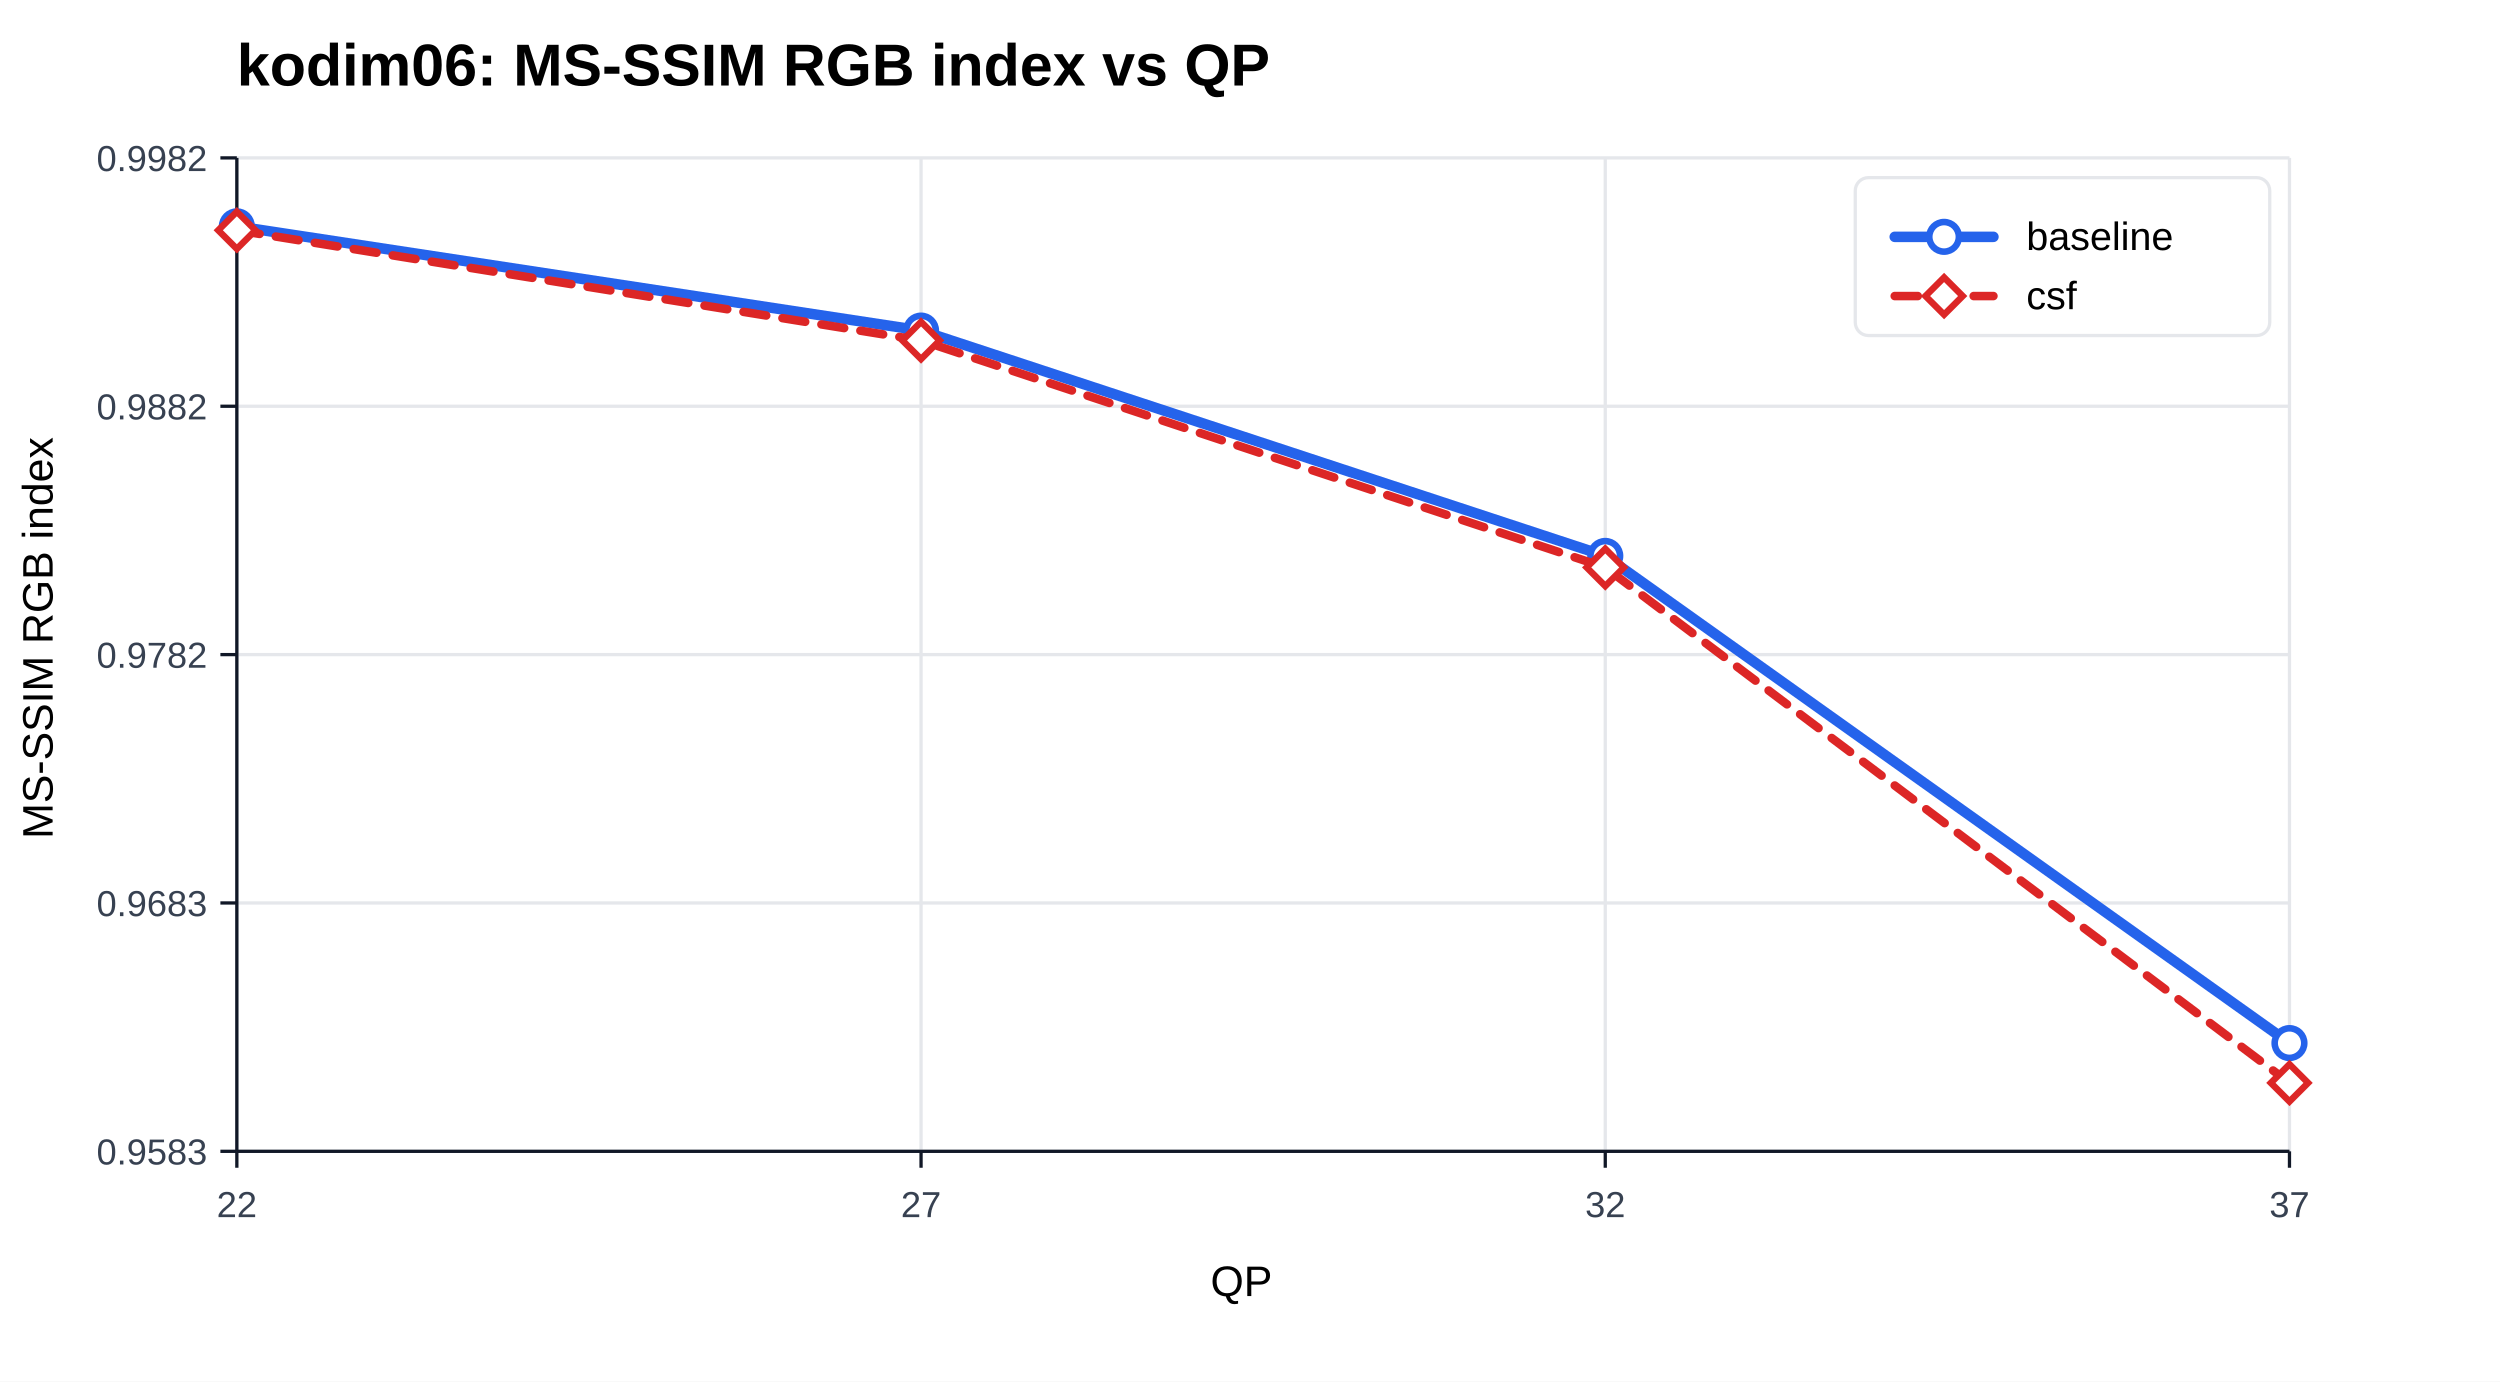
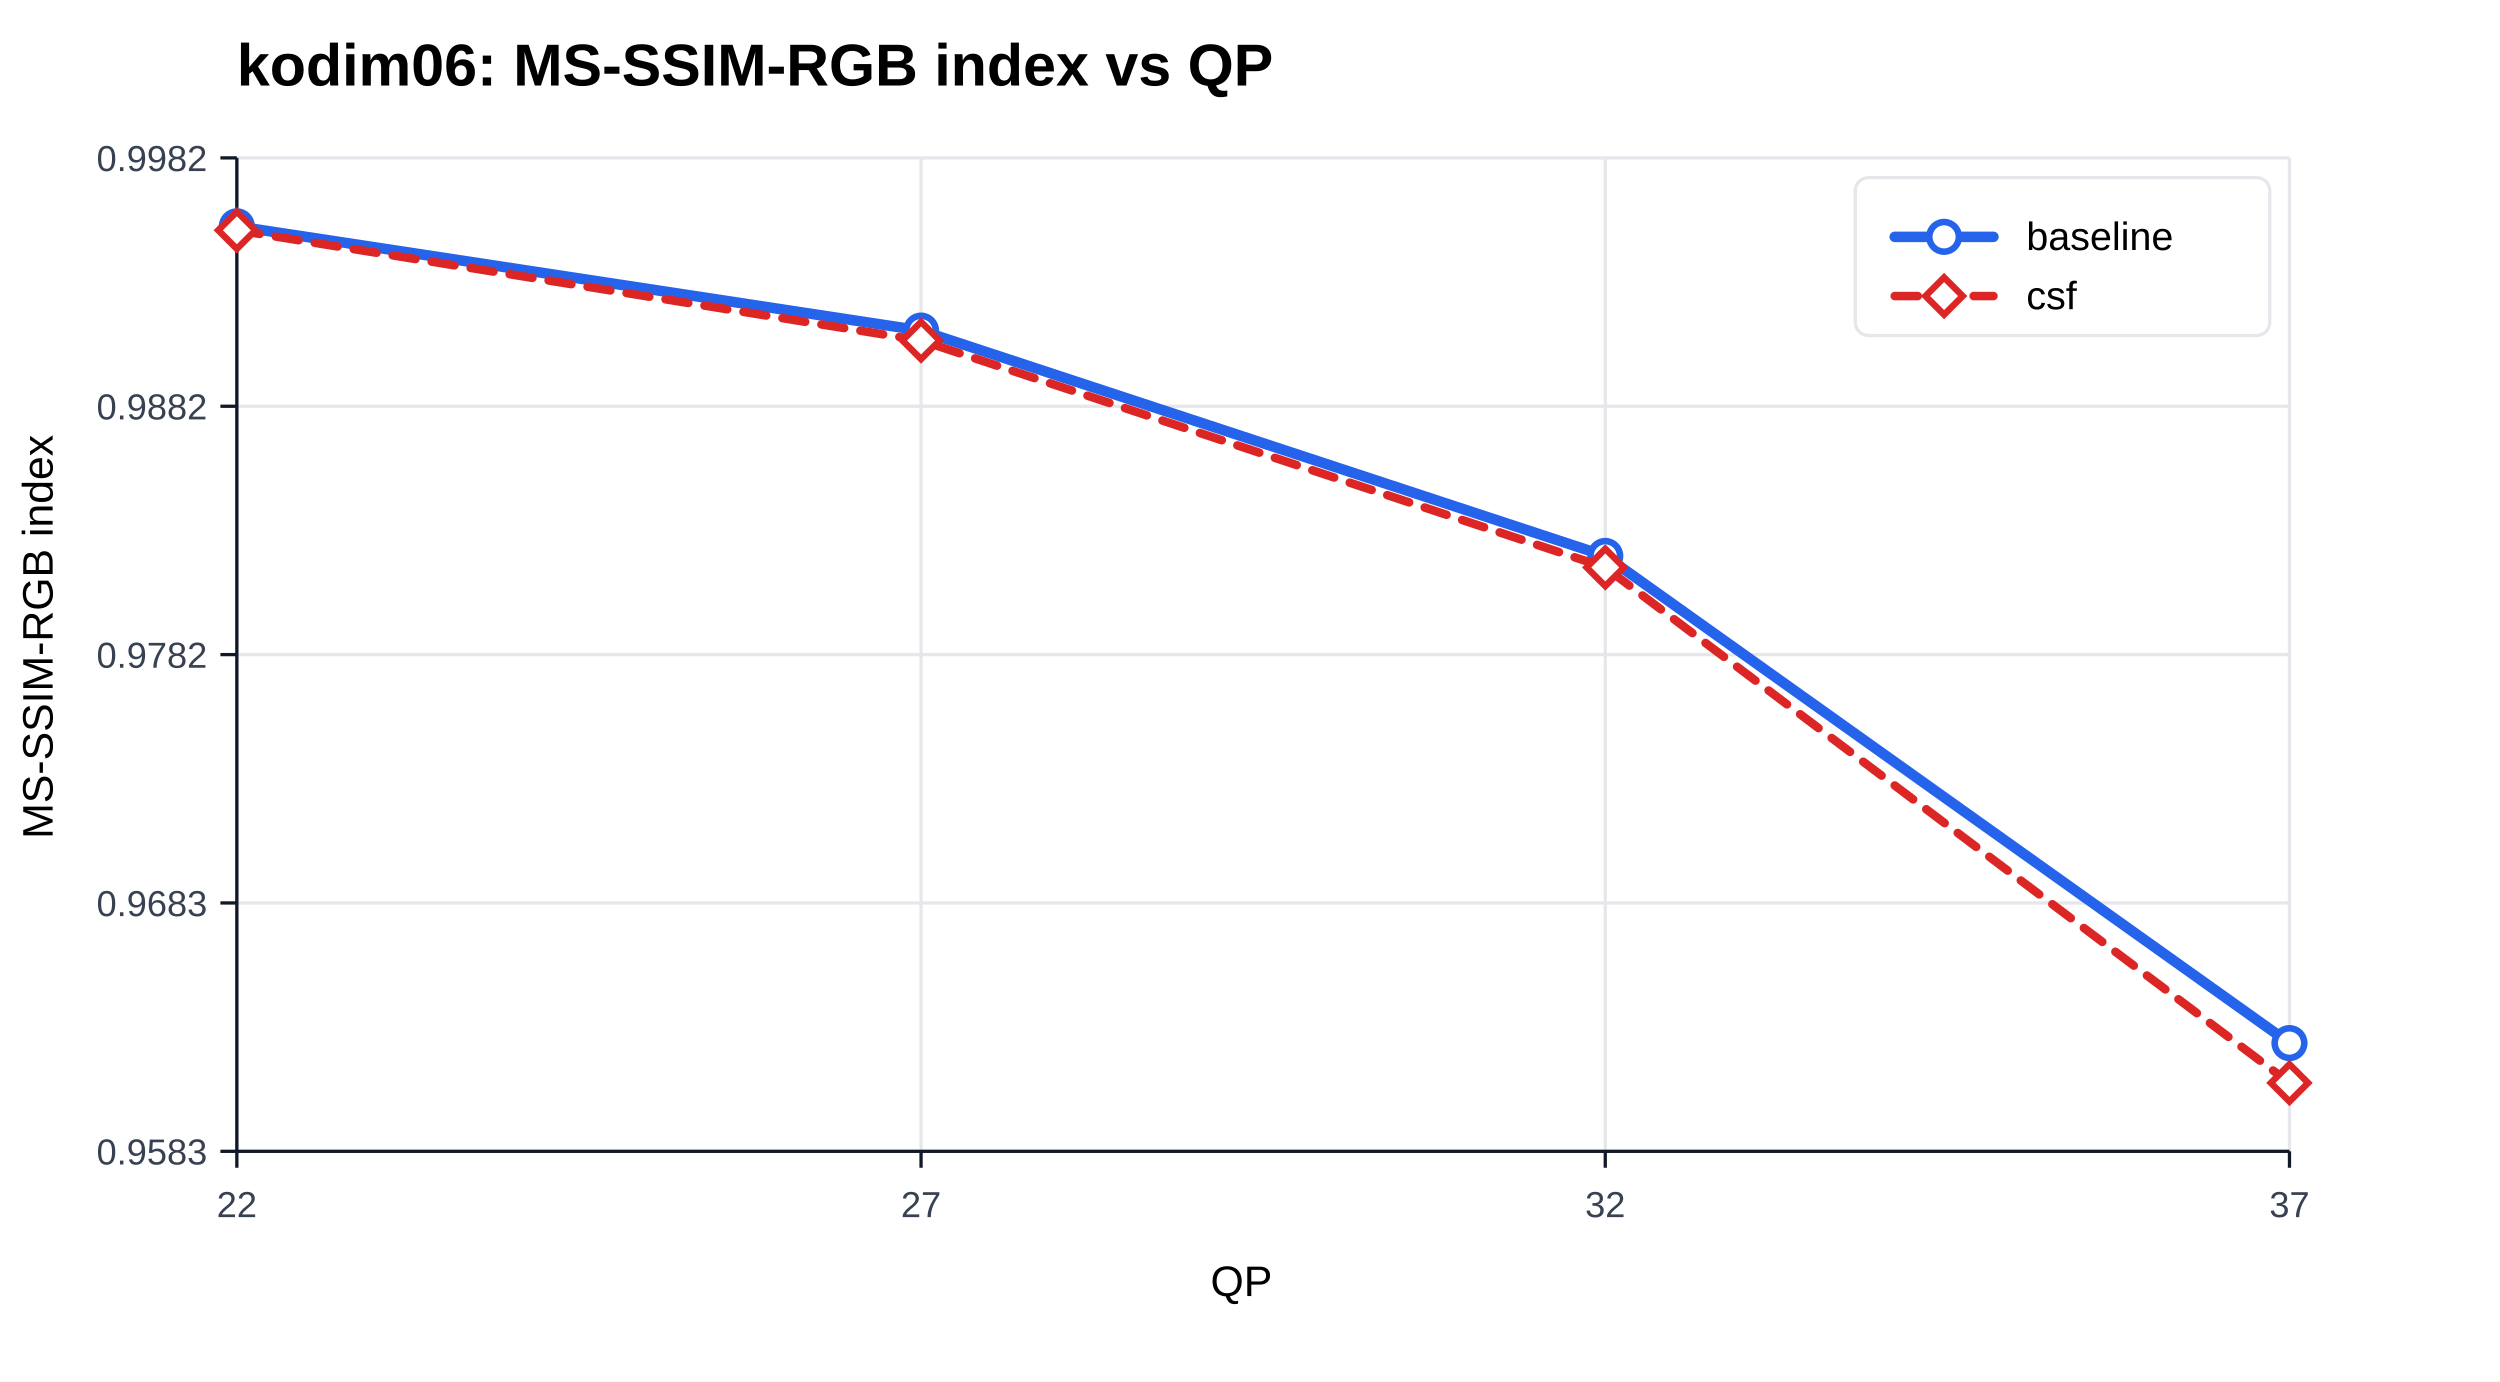
<svg xmlns="http://www.w3.org/2000/svg" width="760" height="420" viewBox="0 0 760 420">
  <rect width="100%" height="100%" fill="#ffffff" />
-   <text x="72" y="26" font-family="Arial" font-size="18" font-weight="700">kodim06: MS-SSIM RGB index vs QP</text>
+   <text x="72" y="26" font-family="Arial" font-size="18" font-weight="700">kodim06: MS-SSIM-RGB index vs QP</text>
  <line x1="72.0" y1="48" x2="72.0" y2="350" stroke="#e5e7eb" stroke-width="1" />
  <line x1="280.0" y1="48" x2="280.0" y2="350" stroke="#e5e7eb" stroke-width="1" />
  <line x1="488.0" y1="48" x2="488.0" y2="350" stroke="#e5e7eb" stroke-width="1" />
  <line x1="696.0" y1="48" x2="696.0" y2="350" stroke="#e5e7eb" stroke-width="1" />
  <line x1="72" y1="350.0" x2="696" y2="350.0" stroke="#e5e7eb" stroke-width="1" />
  <line x1="72" y1="274.5" x2="696" y2="274.5" stroke="#e5e7eb" stroke-width="1" />
  <line x1="72" y1="199.0" x2="696" y2="199.0" stroke="#e5e7eb" stroke-width="1" />
  <line x1="72" y1="123.5" x2="696" y2="123.5" stroke="#e5e7eb" stroke-width="1" />
  <line x1="72" y1="48.0" x2="696" y2="48.0" stroke="#e5e7eb" stroke-width="1" />
  <line x1="72" y1="350" x2="696" y2="350" stroke="#111827" />
  <line x1="72" y1="48" x2="72" y2="350" stroke="#111827" />
  <text x="368" y="394" font-family="Arial" font-size="13">QP</text>
-   <text x="16" y="255" font-family="Arial" font-size="13" transform="rotate(-90 16,255)">MS-SSIM RGB index</text>
+   <text x="16" y="255" font-family="Arial" font-size="13" transform="rotate(-90 16,255)">MS-SSIM-RGB index</text>
  <line x1="72.0" y1="350" x2="72.0" y2="355" stroke="#111827" />
  <text x="72.0" y="370" font-family="Arial" font-size="11" fill="#374151" text-anchor="middle">22</text>
  <line x1="280.0" y1="350" x2="280.0" y2="355" stroke="#111827" />
  <text x="280.0" y="370" font-family="Arial" font-size="11" fill="#374151" text-anchor="middle">27</text>
  <line x1="488.0" y1="350" x2="488.0" y2="355" stroke="#111827" />
  <text x="488.0" y="370" font-family="Arial" font-size="11" fill="#374151" text-anchor="middle">32</text>
  <line x1="696.0" y1="350" x2="696.0" y2="355" stroke="#111827" />
  <text x="696.0" y="370" font-family="Arial" font-size="11" fill="#374151" text-anchor="middle">37</text>
  <line x1="67" y1="350.0" x2="72" y2="350.0" stroke="#111827" />
  <text x="63" y="354.0" font-family="Arial" font-size="11" fill="#374151" text-anchor="end">0.9583</text>
  <line x1="67" y1="274.5" x2="72" y2="274.5" stroke="#111827" />
  <text x="63" y="278.5" font-family="Arial" font-size="11" fill="#374151" text-anchor="end">0.9683</text>
  <line x1="67" y1="199.0" x2="72" y2="199.0" stroke="#111827" />
  <text x="63" y="203.0" font-family="Arial" font-size="11" fill="#374151" text-anchor="end">0.9782</text>
  <line x1="67" y1="123.5" x2="72" y2="123.5" stroke="#111827" />
  <text x="63" y="127.5" font-family="Arial" font-size="11" fill="#374151" text-anchor="end">0.9882</text>
  <line x1="67" y1="48.0" x2="72" y2="48.0" stroke="#111827" />
  <text x="63" y="52.0" font-family="Arial" font-size="11" fill="#374151" text-anchor="end">0.9982</text>
  <polyline fill="none" stroke="#2563eb" stroke-width="3.2" stroke-linecap="round" stroke-linejoin="round" points="72.0,68.8 280.0,100.5 488.0,169.0 696.0,317.1" />
  <circle cx="72.0" cy="68.8" r="4.5" fill="#ffffff" stroke="#2563eb" stroke-width="2" />
  <circle cx="280.0" cy="100.5" r="4.5" fill="#ffffff" stroke="#2563eb" stroke-width="2" />
  <circle cx="488.0" cy="169.0" r="4.5" fill="#ffffff" stroke="#2563eb" stroke-width="2" />
  <circle cx="696.0" cy="317.1" r="4.5" fill="#ffffff" stroke="#2563eb" stroke-width="2" />
  <polyline fill="none" stroke="#dc2626" stroke-width="2.6" stroke-linecap="round" stroke-linejoin="round" stroke-dasharray="7 5" points="72.0,70.0 280.0,103.5 488.0,172.5 696.0,329.2" />
  <rect x="68.0" y="66.0" width="8" height="8" transform="rotate(45 72.0 70.0)" fill="#ffffff" stroke="#dc2626" stroke-width="2" />
  <rect x="276.0" y="99.5" width="8" height="8" transform="rotate(45 280.0 103.5)" fill="#ffffff" stroke="#dc2626" stroke-width="2" />
  <rect x="484.0" y="168.5" width="8" height="8" transform="rotate(45 488.0 172.5)" fill="#ffffff" stroke="#dc2626" stroke-width="2" />
  <rect x="692.0" y="325.2" width="8" height="8" transform="rotate(45 696.0 329.2)" fill="#ffffff" stroke="#dc2626" stroke-width="2" />
  <rect x="564" y="54" width="126" height="48" rx="4" fill="#ffffff" stroke="#e5e7eb" />
  <line x1="576" y1="72" x2="606" y2="72" stroke="#2563eb" stroke-width="3.2" stroke-linecap="round" />
  <circle cx="591.0" cy="72.0" r="4.5" fill="#ffffff" stroke="#2563eb" stroke-width="2" />
  <text x="616" y="76" font-family="Arial" font-size="12">baseline</text>
  <line x1="576" y1="90" x2="606" y2="90" stroke="#dc2626" stroke-width="2.6" stroke-linecap="round" stroke-dasharray="7 5" />
  <rect x="587.0" y="86.0" width="8" height="8" transform="rotate(45 591.0 90.0)" fill="#ffffff" stroke="#dc2626" stroke-width="2" />
  <text x="616" y="94" font-family="Arial" font-size="12">csf</text>
</svg>
